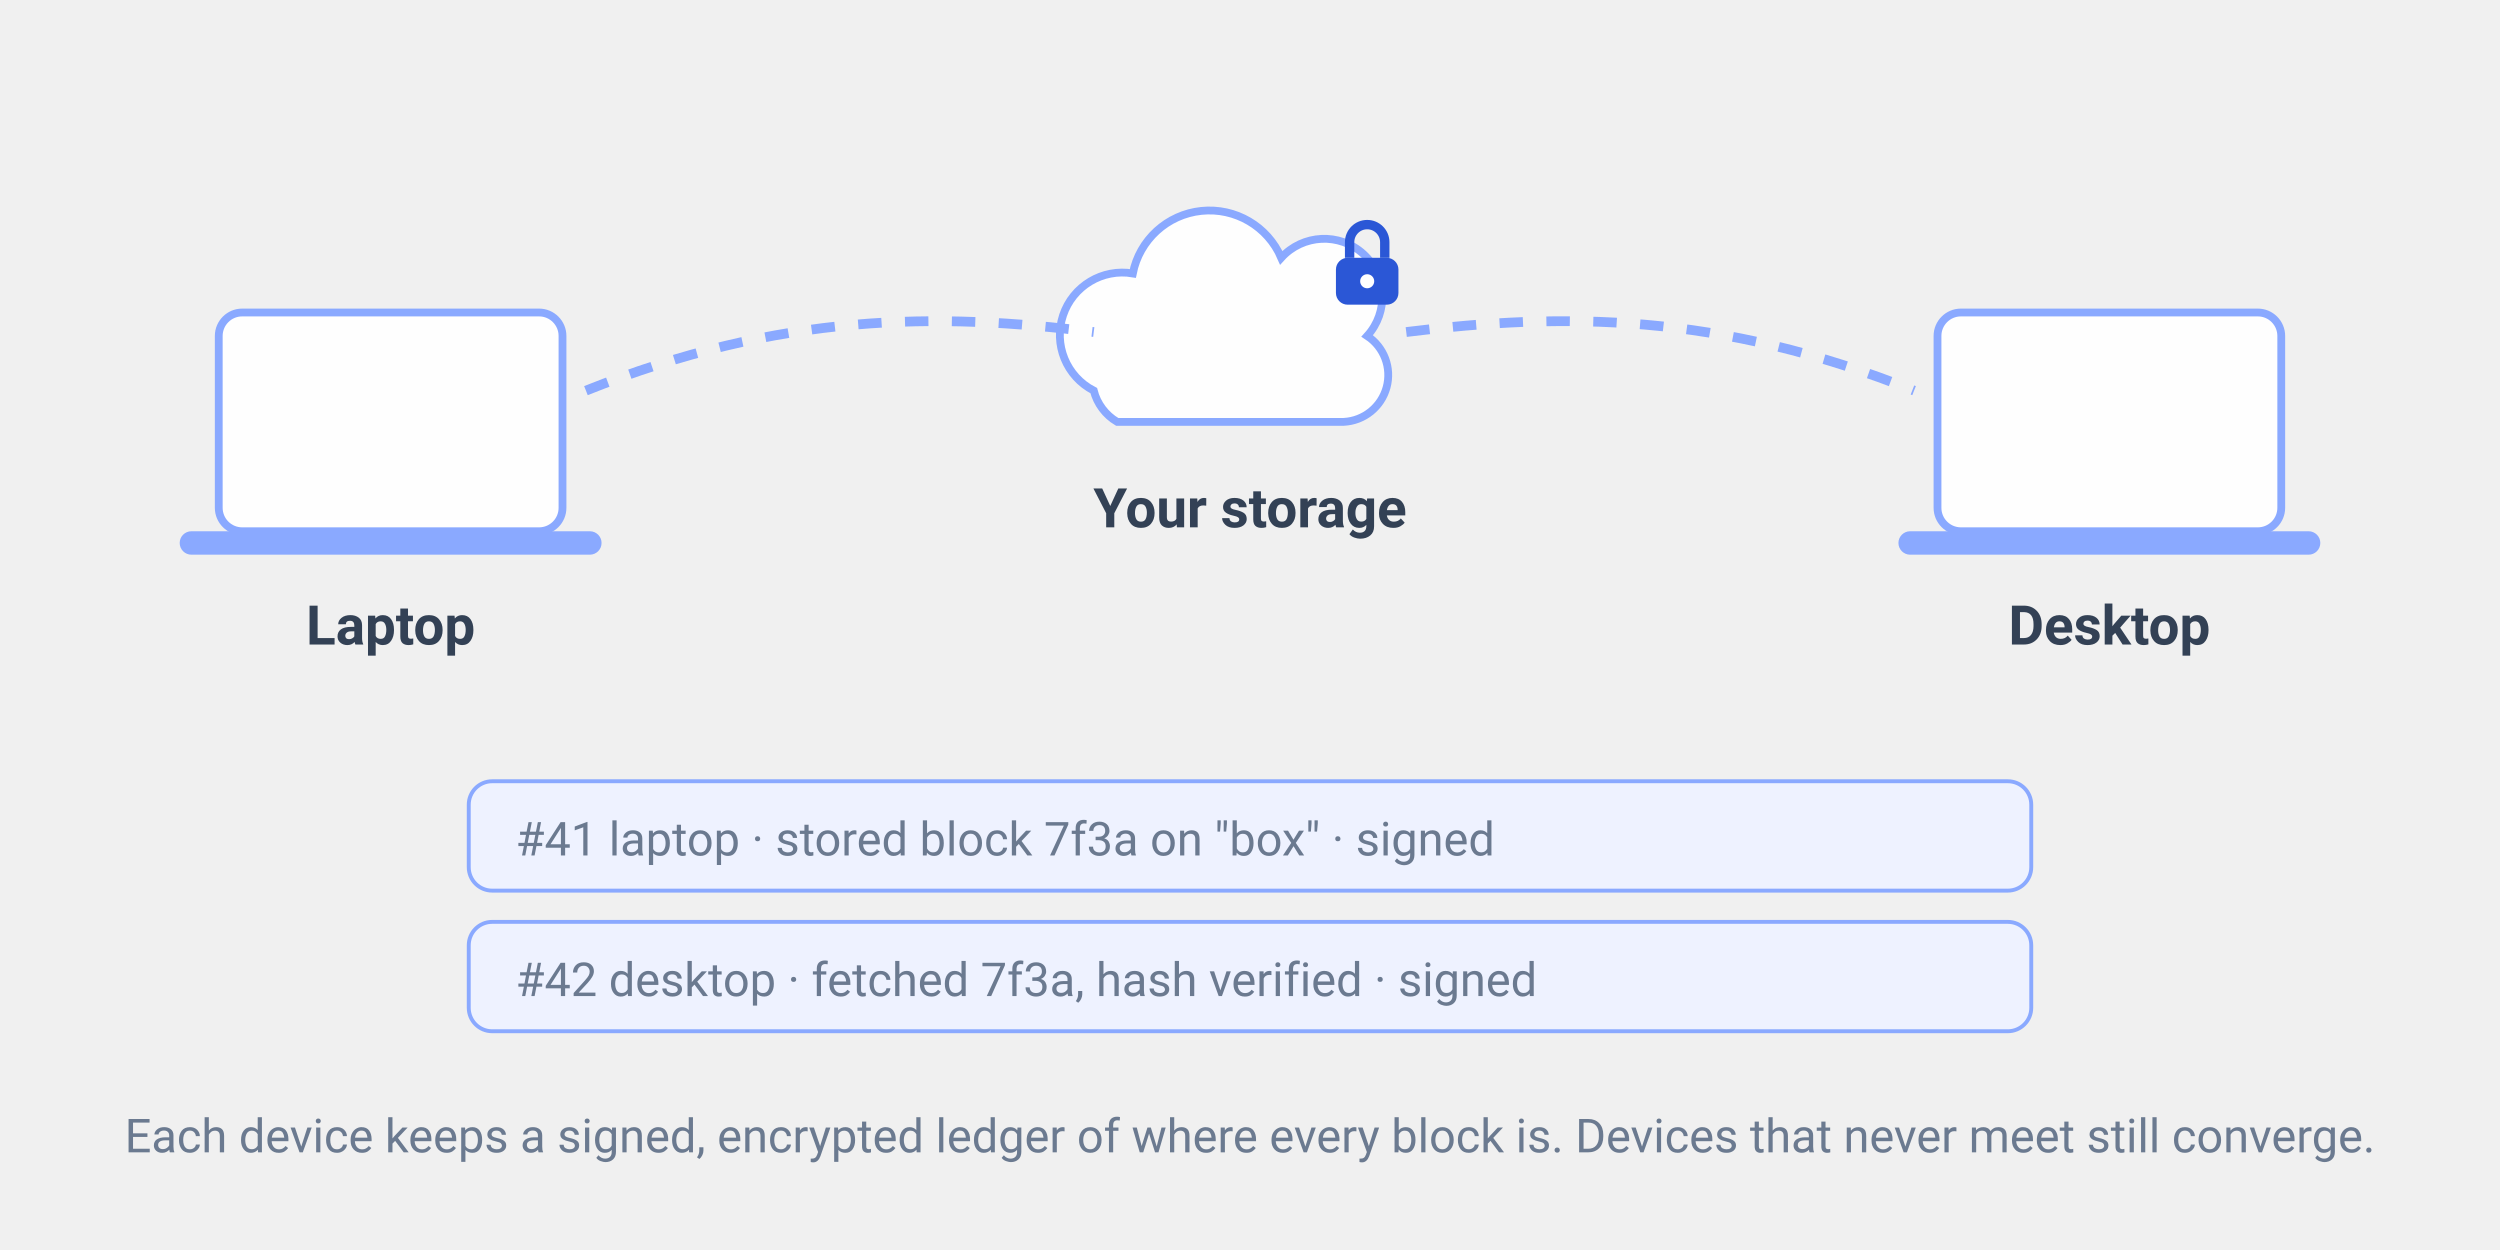
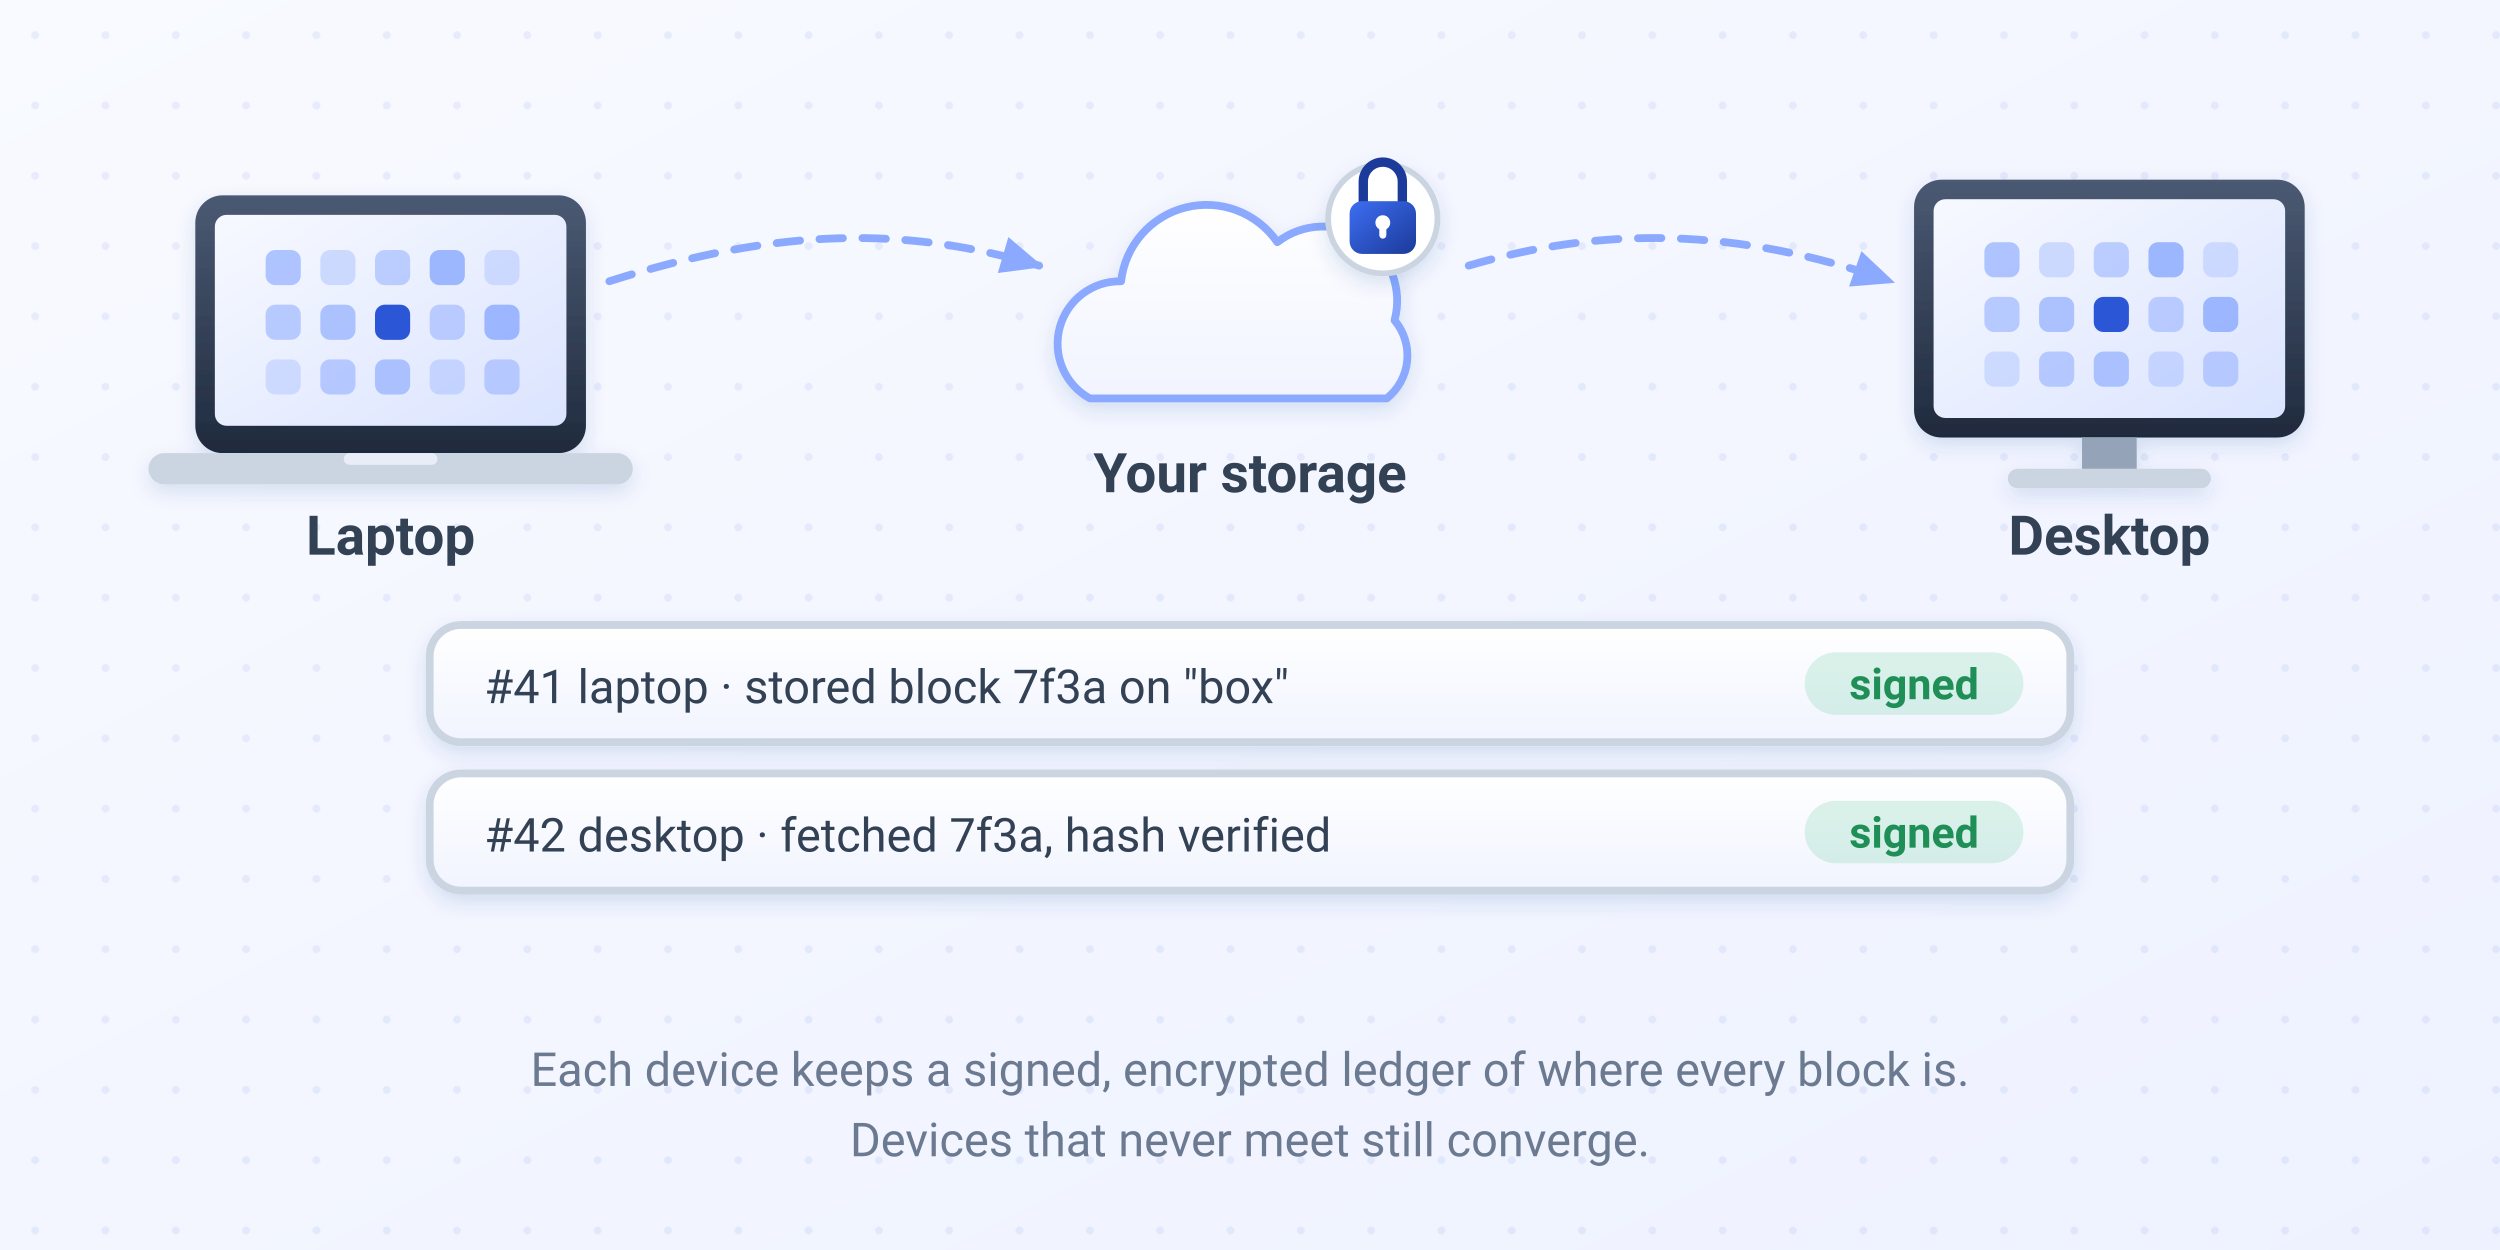
<svg xmlns="http://www.w3.org/2000/svg" viewBox="0 0 640 320" width="640" height="320" role="img" aria-label="Signed ledger: devices that are never online together still converge">
  <defs>
-     <linearGradient id="g" x1="0" y1="0" x2="1" y2="1">
-       <stop offset="0" stop-color="#2f5fe0" />
+     <linearGradient id="bg" x1="0" y1="0" x2="1" y2="1">
+       <stop offset="0" stop-color="#f8faff" />
+       <stop offset="1" stop-color="#eef2ff" />
+     </linearGradient>
+     <pattern id="dots" width="18" height="18" patternUnits="userSpaceOnUse">
+       <circle cx="9" cy="9" r="1" fill="#2b57d6" fill-opacity=".08" />
+     </pattern>
+     <linearGradient id="pg" x1="0" y1="0" x2="1" y2="1">
+       <stop offset="0" stop-color="#3d6ef2" />
      <stop offset="1" stop-color="#1b3a9a" />
    </linearGradient>
-     <pattern id="blocks" width="12" height="12" patternUnits="userSpaceOnUse">
-       <rect x="2" y="2" width="8" height="8" rx="2" fill="#8aa9ff" fill-opacity="0.45" />
-     </pattern>
+     <linearGradient id="wg" x1="0" y1="0" x2="0" y2="1">
+       <stop offset="0" stop-color="#ffffff" />
+       <stop offset="1" stop-color="#f1f4ff" />
+     </linearGradient>
+     <linearGradient id="sg" x1="0" y1="0" x2="1" y2="1">
+       <stop offset="0" stop-color="#f7f9ff" />
+       <stop offset="1" stop-color="#dbe4ff" />
+     </linearGradient>
+     <linearGradient id="dg" x1="0" y1="0" x2="0" y2="1">
+       <stop offset="0" stop-color="#4b5a73" />
+       <stop offset="1" stop-color="#1f2a3d" />
+     </linearGradient>
+     <filter id="sh" x="-20%" y="-20%" width="140%" height="160%">
+       <feDropShadow dx="0" dy="2" stdDeviation="2.5" flood-color="#1b3a9a" flood-opacity=".14" />
+     </filter>
+     <marker id="ah" viewBox="0 0 10 10" refX="8" refY="5" markerWidth="6" markerHeight="6" orient="auto-start-reverse">
+       <path d="M0 1 L9 5 L0 9 z" fill="#8aa9ff" />
+     </marker>
+     <marker id="ahp" viewBox="0 0 10 10" refX="8" refY="5" markerWidth="6" markerHeight="6" orient="auto-start-reverse">
+       <path d="M0 1 L9 5 L0 9 z" fill="#2b57d6" />
+     </marker>
    <g id="lock">
-       <rect x="-8" y="-2" width="16" height="12" rx="3" fill="#2b57d6" />
-       <path d="M-4.5 -2 V-6 a4.5 4.5 0 0 1 9 0 V-2" fill="none" stroke="#2b57d6" stroke-width="2.4" />
-       <circle cx="0" cy="4" r="1.8" fill="#fff" />
+       <path d="M-5 -1 V-6.5 a5 5 0 0 1 10 0 V-1" fill="none" stroke="#1b3a9a" stroke-width="2.4" stroke-linecap="round" />
+       <rect x="-8.5" y="-1.5" width="17" height="13.5" rx="3.2" fill="url(#pg)" />
+       <circle cy="4" r="1.9" fill="#fff" />
+       <rect x="-.9" y="4.5" width="1.8" height="3.6" rx=".9" fill="#fff" />
    </g>
-     <g id="device">
-       <rect x="-44" y="-30" width="88" height="56" rx="6" fill="#fff" fill-opacity="0.95" stroke="#8aa9ff" stroke-width="2" />
-       <rect x="-54" y="26" width="108" height="6" rx="3" fill="#8aa9ff" />
+     <g id="lockb">
+       <circle r="14" fill="#fff" stroke="#cbd5e1" stroke-width="1.5" filter="url(#sh)" />
+       <use href="#lock" y="-3" />
    </g>
-     <g id="phone">
-       <rect x="-20" y="-38" width="40" height="72" rx="7" fill="#fff" fill-opacity="0.95" stroke="#8aa9ff" stroke-width="2" />
-       <circle cy="29" r="2.4" fill="#8aa9ff" />
+     <g id="laptop" filter="url(#sh)">
+       <rect x="-50" y="-36" width="100" height="66" rx="7" fill="url(#dg)" />
+       <rect x="-45" y="-31" width="90" height="54" rx="3" fill="url(#sg)" />
+       <rect x="-62" y="30" width="124" height="8" rx="4" fill="#cbd5e1" />
+       <rect x="-12" y="30" width="24" height="3" rx="1.5" fill="#e8edf7" />
    </g>
-     <g id="disk">
-       <rect x="-40" y="-16" width="80" height="32" rx="5" fill="#eef2ff" stroke="#8aa9ff" stroke-width="2" />
-       <circle cx="28" cy="0" r="3" fill="#2bb673" />
+     <g id="monitor" filter="url(#sh)">
+       <rect x="-50" y="-38" width="100" height="66" rx="7" fill="url(#dg)" />
+       <rect x="-45" y="-33" width="90" height="56" rx="3" fill="url(#sg)" />
+       <rect x="-7" y="28" width="14" height="10" fill="#94a3b8" />
+       <rect x="-26" y="36" width="52" height="5" rx="2.5" fill="#cbd5e1" />
    </g>
-     <g id="usb">
-       <rect x="-30" y="-9" width="44" height="18" rx="4" fill="#eef2ff" stroke="#8aa9ff" stroke-width="2" />
-       <rect x="14" y="-6" width="16" height="12" fill="#8aa9ff" />
-     </g>
-     <g id="cloud">
-       <path d="M-40 10 a16 16 0 0 1 10 -30 a20 20 0 0 1 38 -4 a14 14 0 0 1 22 20 a12 12 0 0 1 -6 22 h-58 a13 13 0 0 1 -6 -8z" fill="#fff" fill-opacity="0.95" stroke="#8aa9ff" stroke-width="2" />
+     <g id="cloud" filter="url(#sh)">
+       <path transform="translate(-3 10)" d="M-38 16 A16 16 0 0 1 -30 -14 A22 22 0 0 1 10 -24 A19 19 0 0 1 40 -4 A14 14 0 0 1 38 16 Z" fill="url(#wg)" stroke="#8aa9ff" stroke-width="2" stroke-linejoin="round" />
    </g>
  </defs>
-   <style>text{font-family:system-ui, -apple-system, 'Segoe UI', Roboto, Helvetica, Arial, sans-serif} .t{font-size:14px;font-weight:600;fill:#334155} .s{font-size:12px;fill:#6b7a90} .d{stroke:#8aa9ff;stroke-width:2.5;stroke-dasharray:6 6;fill:none}</style>
-   <use href="#device" x="100" y="110" />
-   <text x="100" y="165" text-anchor="middle" class="t">Laptop</text>
-   <use href="#cloud" x="320" y="90" />
-   <use href="#lock" x="350" y="68" />
-   <text x="320" y="135" text-anchor="middle" class="t">Your storage</text>
-   <use href="#device" x="540" y="110" />
-   <text x="540" y="165" text-anchor="middle" class="t">Desktop</text>
-   <path class="d" d="M150 100 C 200 80, 240 80, 280 85" />
-   <path class="d" d="M360 85 C 400 80, 440 80, 490 100" />
-   <g transform="translate(120 200)">
-     <rect width="400" height="28" rx="6" fill="#eef2ff" stroke="#8aa9ff" />
-     <text x="12" y="19" class="s">#41 laptop · stored block 7f3a on "box" · signed</text>
-   </g>
-   <g transform="translate(120 236)">
-     <rect width="400" height="28" rx="6" fill="#eef2ff" stroke="#8aa9ff" />
-     <text x="12" y="19" class="s">#42 desktop · fetched 7f3a, hash verified · signed</text>
-   </g>
-   <text x="320" y="295" text-anchor="middle" class="s">Each device keeps a signed, encrypted ledger of where every block is. Devices that never meet still converge.</text>
+   <style>text{font-family:system-ui,-apple-system,'Segoe UI',Roboto,Helvetica,Arial,sans-serif}.t{font-size:14px;font-weight:600;fill:#334155}.s{font-size:12px;fill:#6b7a90}.n{font-size:12px;fill:#334155}.w{font-size:12px;font-weight:600;fill:#fff}.d{stroke:#8aa9ff;stroke-width:2;stroke-dasharray:6 5;fill:none;stroke-linecap:round;marker-end:url(#ah)}.dd{stroke:#8aa9ff;stroke-width:2;stroke-dasharray:6 5;fill:none;stroke-linecap:round;marker-end:url(#ah);marker-start:url(#ah)}.l{stroke:#2b57d6;stroke-width:2;fill:none;stroke-linecap:round;marker-end:url(#ahp);marker-start:url(#ahp)}.tr{stroke:#cbd5e1;stroke-width:2;stroke-dasharray:7 6;fill:none;stroke-linecap:round}.m{text-anchor:middle}.e{text-anchor:end}</style>
+   <rect width="640" height="320" fill="url(#bg)" />
+   <rect width="640" height="320" fill="url(#dots)" />
+   <use href="#laptop" x="100" y="86" />
+   <rect x="68" y="64" width="9" height="9" rx="2.5" fill="#8aa9ff" fill-opacity=".65" />
+   <rect x="82" y="64" width="9" height="9" rx="2.5" fill="#8aa9ff" fill-opacity=".35" />
+   <rect x="96" y="64" width="9" height="9" rx="2.5" fill="#8aa9ff" fill-opacity=".5" />
+   <rect x="110" y="64" width="9" height="9" rx="2.5" fill="#8aa9ff" fill-opacity=".8" />
+   <rect x="124" y="64" width="9" height="9" rx="2.5" fill="#8aa9ff" fill-opacity=".3" />
+   <rect x="68" y="78" width="9" height="9" rx="2.5" fill="#8aa9ff" fill-opacity=".55" />
+   <rect x="82" y="78" width="9" height="9" rx="2.5" fill="#8aa9ff" fill-opacity=".65" />
+   <rect x="96" y="78" width="9" height="9" rx="2.5" fill="#2b57d6" />
+   <rect x="110" y="78" width="9" height="9" rx="2.5" fill="#8aa9ff" fill-opacity=".5" />
+   <rect x="124" y="78" width="9" height="9" rx="2.5" fill="#8aa9ff" fill-opacity=".8" />
+   <rect x="68" y="92" width="9" height="9" rx="2.5" fill="#8aa9ff" fill-opacity=".3" />
+   <rect x="82" y="92" width="9" height="9" rx="2.5" fill="#8aa9ff" fill-opacity=".55" />
+   <rect x="96" y="92" width="9" height="9" rx="2.5" fill="#8aa9ff" fill-opacity=".65" />
+   <rect x="110" y="92" width="9" height="9" rx="2.5" fill="#8aa9ff" fill-opacity=".35" />
+   <rect x="124" y="92" width="9" height="9" rx="2.5" fill="#8aa9ff" fill-opacity=".5" />
+   <text x="100" y="142" class="t m">Laptop</text>
+   <use href="#cloud" x="320" y="76" />
+   <use href="#lockb" x="354" y="56" />
+   <text x="320" y="126" class="t m">Your storage</text>
+   <use href="#monitor" x="540" y="84" />
+   <rect x="508" y="62" width="9" height="9" rx="2.5" fill="#8aa9ff" fill-opacity=".65" />
+   <rect x="522" y="62" width="9" height="9" rx="2.5" fill="#8aa9ff" fill-opacity=".35" />
+   <rect x="536" y="62" width="9" height="9" rx="2.5" fill="#8aa9ff" fill-opacity=".5" />
+   <rect x="550" y="62" width="9" height="9" rx="2.5" fill="#8aa9ff" fill-opacity=".8" />
+   <rect x="564" y="62" width="9" height="9" rx="2.5" fill="#8aa9ff" fill-opacity=".3" />
+   <rect x="508" y="76" width="9" height="9" rx="2.5" fill="#8aa9ff" fill-opacity=".55" />
+   <rect x="522" y="76" width="9" height="9" rx="2.5" fill="#8aa9ff" fill-opacity=".65" />
+   <rect x="536" y="76" width="9" height="9" rx="2.5" fill="#2b57d6" />
+   <rect x="550" y="76" width="9" height="9" rx="2.5" fill="#8aa9ff" fill-opacity=".5" />
+   <rect x="564" y="76" width="9" height="9" rx="2.5" fill="#8aa9ff" fill-opacity=".8" />
+   <rect x="508" y="90" width="9" height="9" rx="2.5" fill="#8aa9ff" fill-opacity=".3" />
+   <rect x="522" y="90" width="9" height="9" rx="2.5" fill="#8aa9ff" fill-opacity=".55" />
+   <rect x="536" y="90" width="9" height="9" rx="2.5" fill="#8aa9ff" fill-opacity=".65" />
+   <rect x="550" y="90" width="9" height="9" rx="2.5" fill="#8aa9ff" fill-opacity=".35" />
+   <rect x="564" y="90" width="9" height="9" rx="2.5" fill="#8aa9ff" fill-opacity=".5" />
+   <text x="540" y="142" class="t m">Desktop</text>
+   <path class="d" d="M156 72 C 200 58, 232 58, 266 68" />
+   <path class="d" d="M376 68 C 410 58, 444 58, 484 72" />
+   <rect x="110" y="160" width="420" height="30" rx="8" fill="url(#wg)" stroke="#cbd5e1" stroke-width="2" filter="url(#sh)" />
+   <text x="124" y="180" class="n">#41 laptop · stored block 7f3a on "box"</text>
+   <rect x="462" y="167" width="56" height="16" rx="8" fill="#2bb673" fill-opacity=".16" />
+   <text x="490" y="179" class="m" style="font-size:11px;font-weight:600;fill:#1f8f57">signed</text>
+   <rect x="110" y="198" width="420" height="30" rx="8" fill="url(#wg)" stroke="#cbd5e1" stroke-width="2" filter="url(#sh)" />
+   <text x="124" y="218" class="n">#42 desktop · fetched 7f3a, hash verified</text>
+   <rect x="462" y="205" width="56" height="16" rx="8" fill="#2bb673" fill-opacity=".16" />
+   <text x="490" y="217" class="m" style="font-size:11px;font-weight:600;fill:#1f8f57">signed</text>
+   <text x="320" y="278" class="s m">Each device keeps a signed, encrypted ledger of where every block is.</text>
+   <text x="320" y="296" class="s m">Devices that never meet still converge.</text>
</svg>
